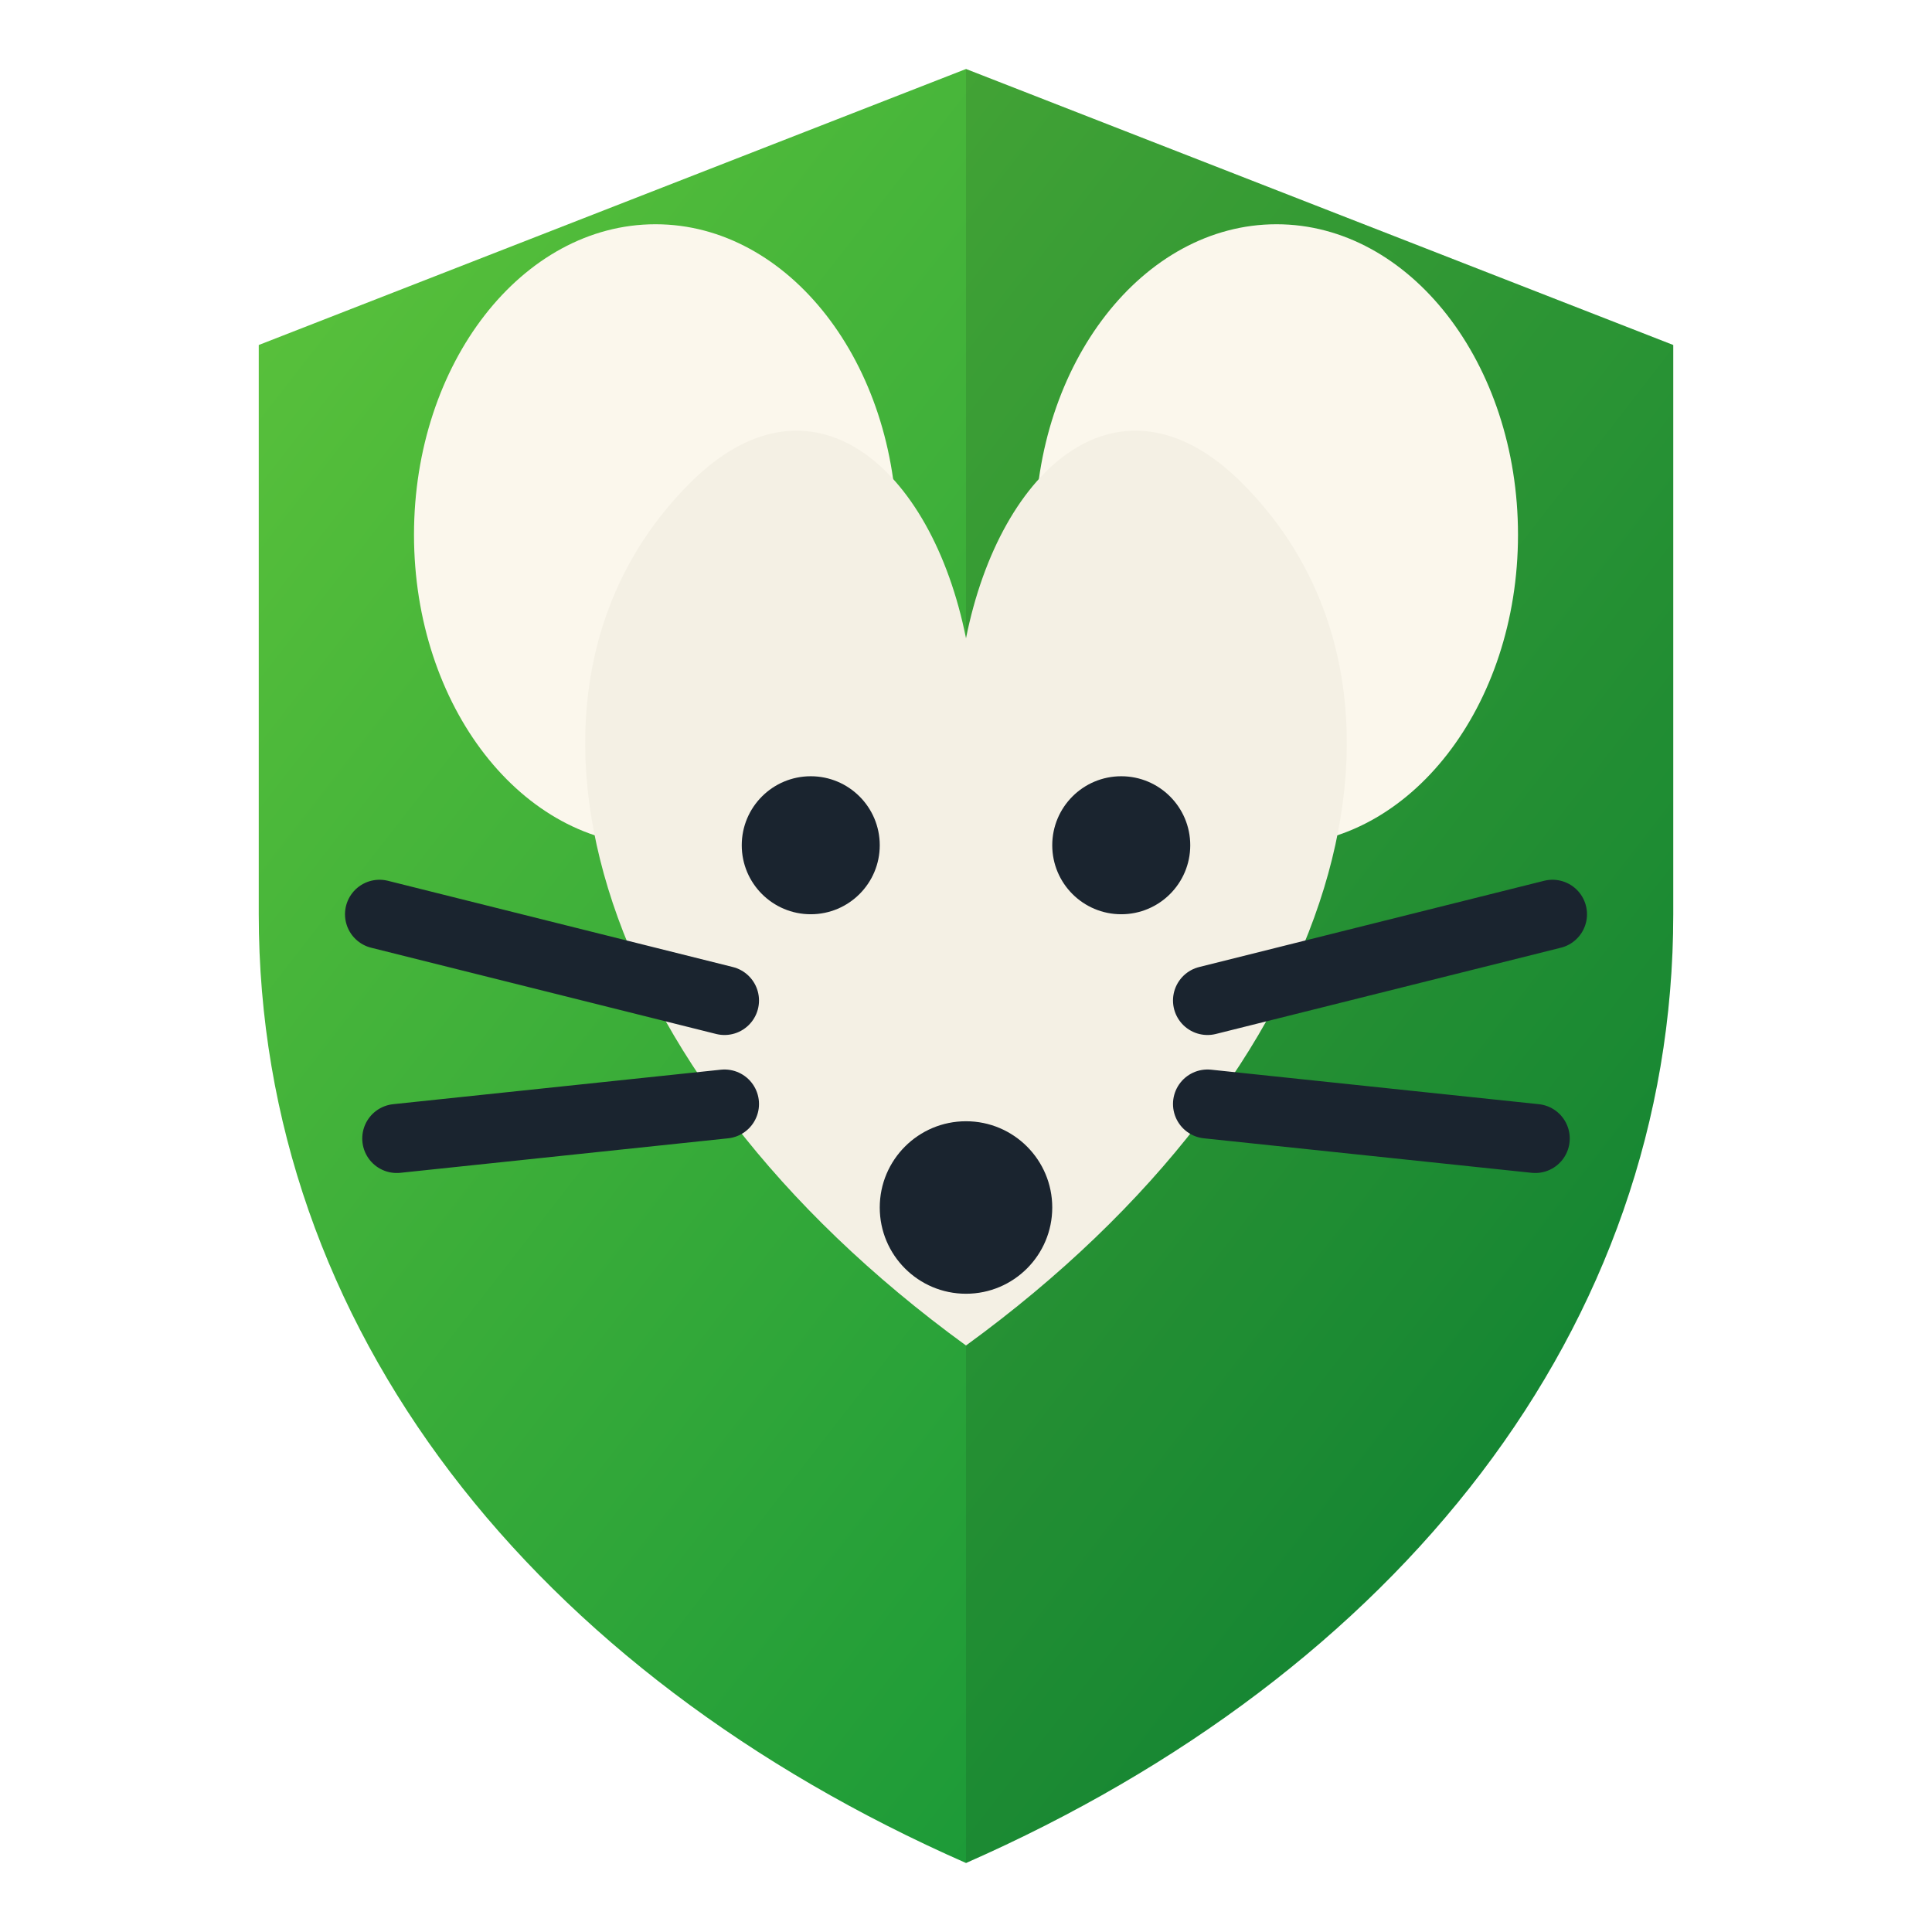
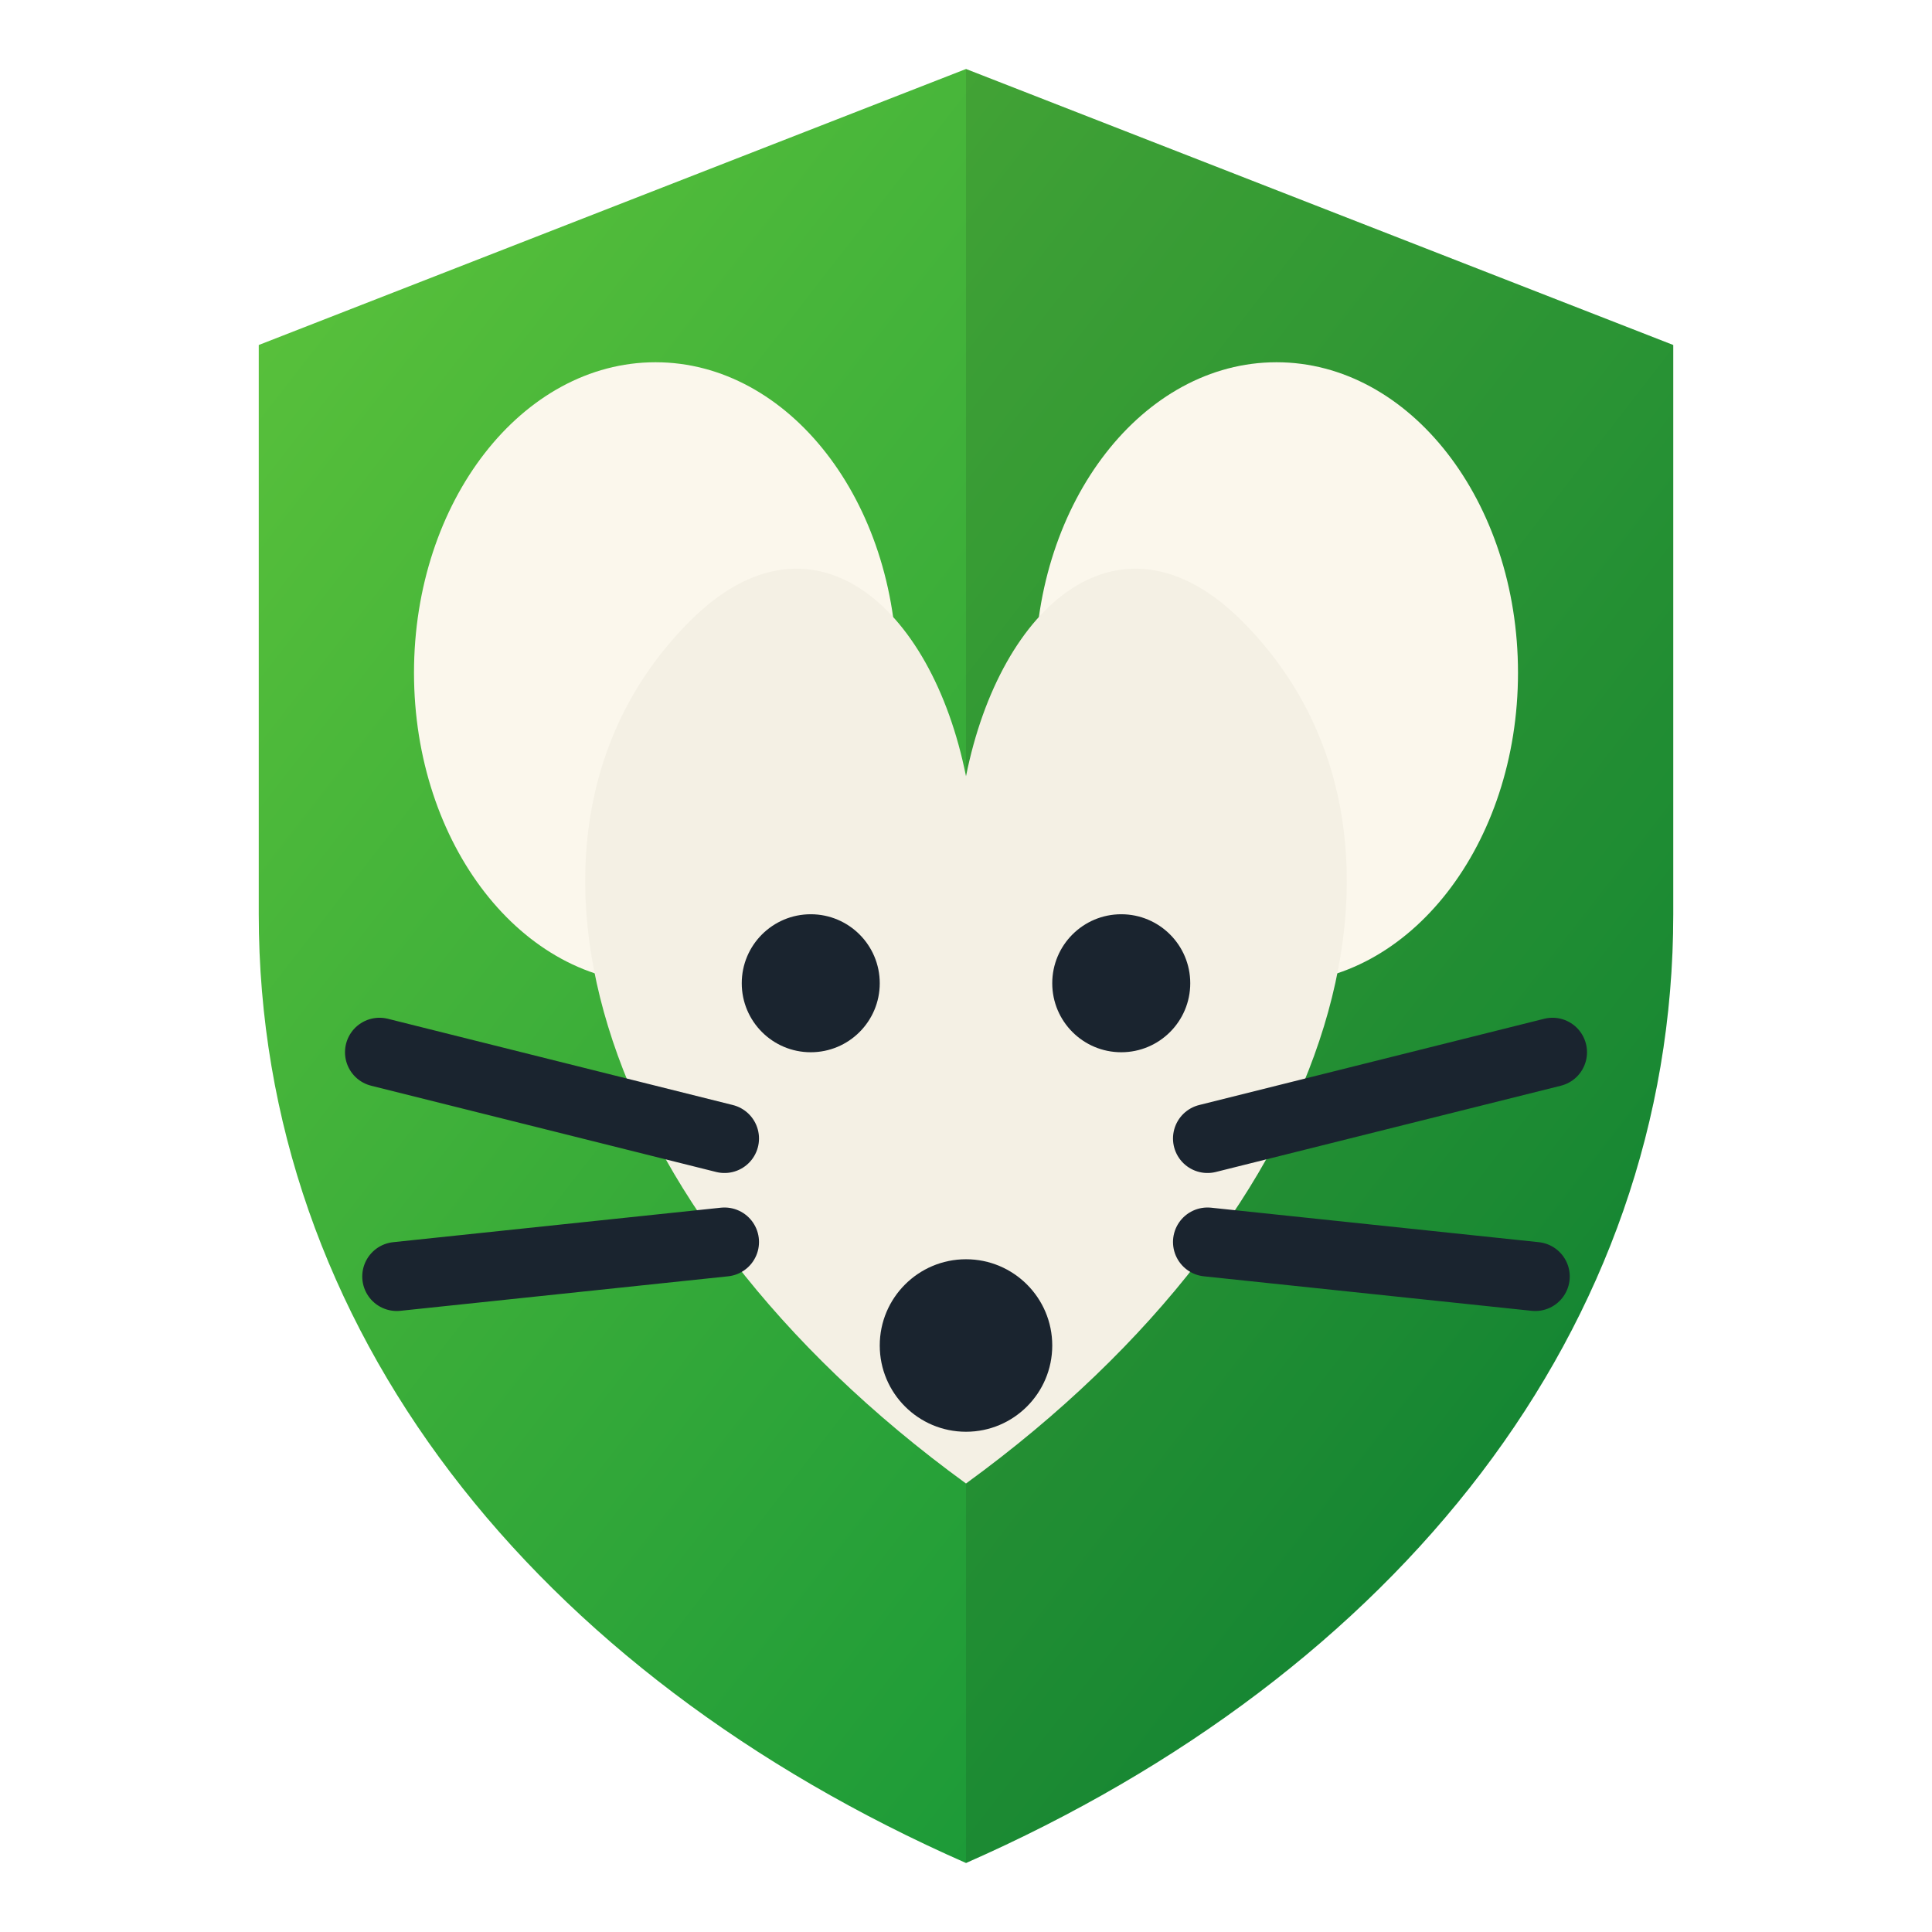
<svg xmlns="http://www.w3.org/2000/svg" viewBox="0 0 112 112">
  <defs>
    <linearGradient id="green" x2="1" y2="1">
      <stop stop-color="#5ec43b" />
      <stop offset="1" stop-color="#078c37" />
    </linearGradient>
  </defs>
  <g transform="translate(6)">
    <path d="M50 4 91 20v33c0 24-16 44-41 55C25 97 9 77 9 53V20Z" fill="url(#green)" />
    <path d="M50 4 91 20v33c0 24-16 44-41 55V4Z" fill="#111" opacity=".12" />
-     <ellipse cx="32" cy="31" rx="14" ry="18" fill="#fbf7ec" />
-     <ellipse cx="68" cy="31" rx="14" ry="18" fill="#fbf7ec" />
-     <path d="M50 78C28 62 22 40 34 28c7-7 14-1 16 9 2-10 9-16 16-9 12 12 6 34-16 50Z" fill="#f4f0e4" />
-     <g fill="#1a242f">
-       <circle cx="41" cy="49" r="4" />
-       <circle cx="59" cy="49" r="4" />
-       <circle cx="50" cy="70" r="5" />
+     <g transform="translate(0 8)">
+       <ellipse cx="32" cy="31" rx="14" ry="18" fill="#fbf7ec" />
+       <ellipse cx="68" cy="31" rx="14" ry="18" fill="#fbf7ec" />
+       <path d="M50 78C28 62 22 40 34 28c7-7 14-1 16 9 2-10 9-16 16-9 12 12 6 34-16 50Z" fill="#f4f0e4" />
+       <g fill="#1a242f">
+         <circle cx="41" cy="49" r="4" />
+         <circle cx="59" cy="49" r="4" />
+         <circle cx="50" cy="70" r="5" />
+       </g>
+       <path d="M36 58 16 53M36 64 17 66M64 58l20-5M64 64l19 2" stroke="#1a242f" stroke-width="4" stroke-linecap="round" />
    </g>
-     <path d="M36 58 16 53M36 64 17 66M64 58l20-5M64 64l19 2" stroke="#1a242f" stroke-width="4" stroke-linecap="round" />
  </g>
</svg>
